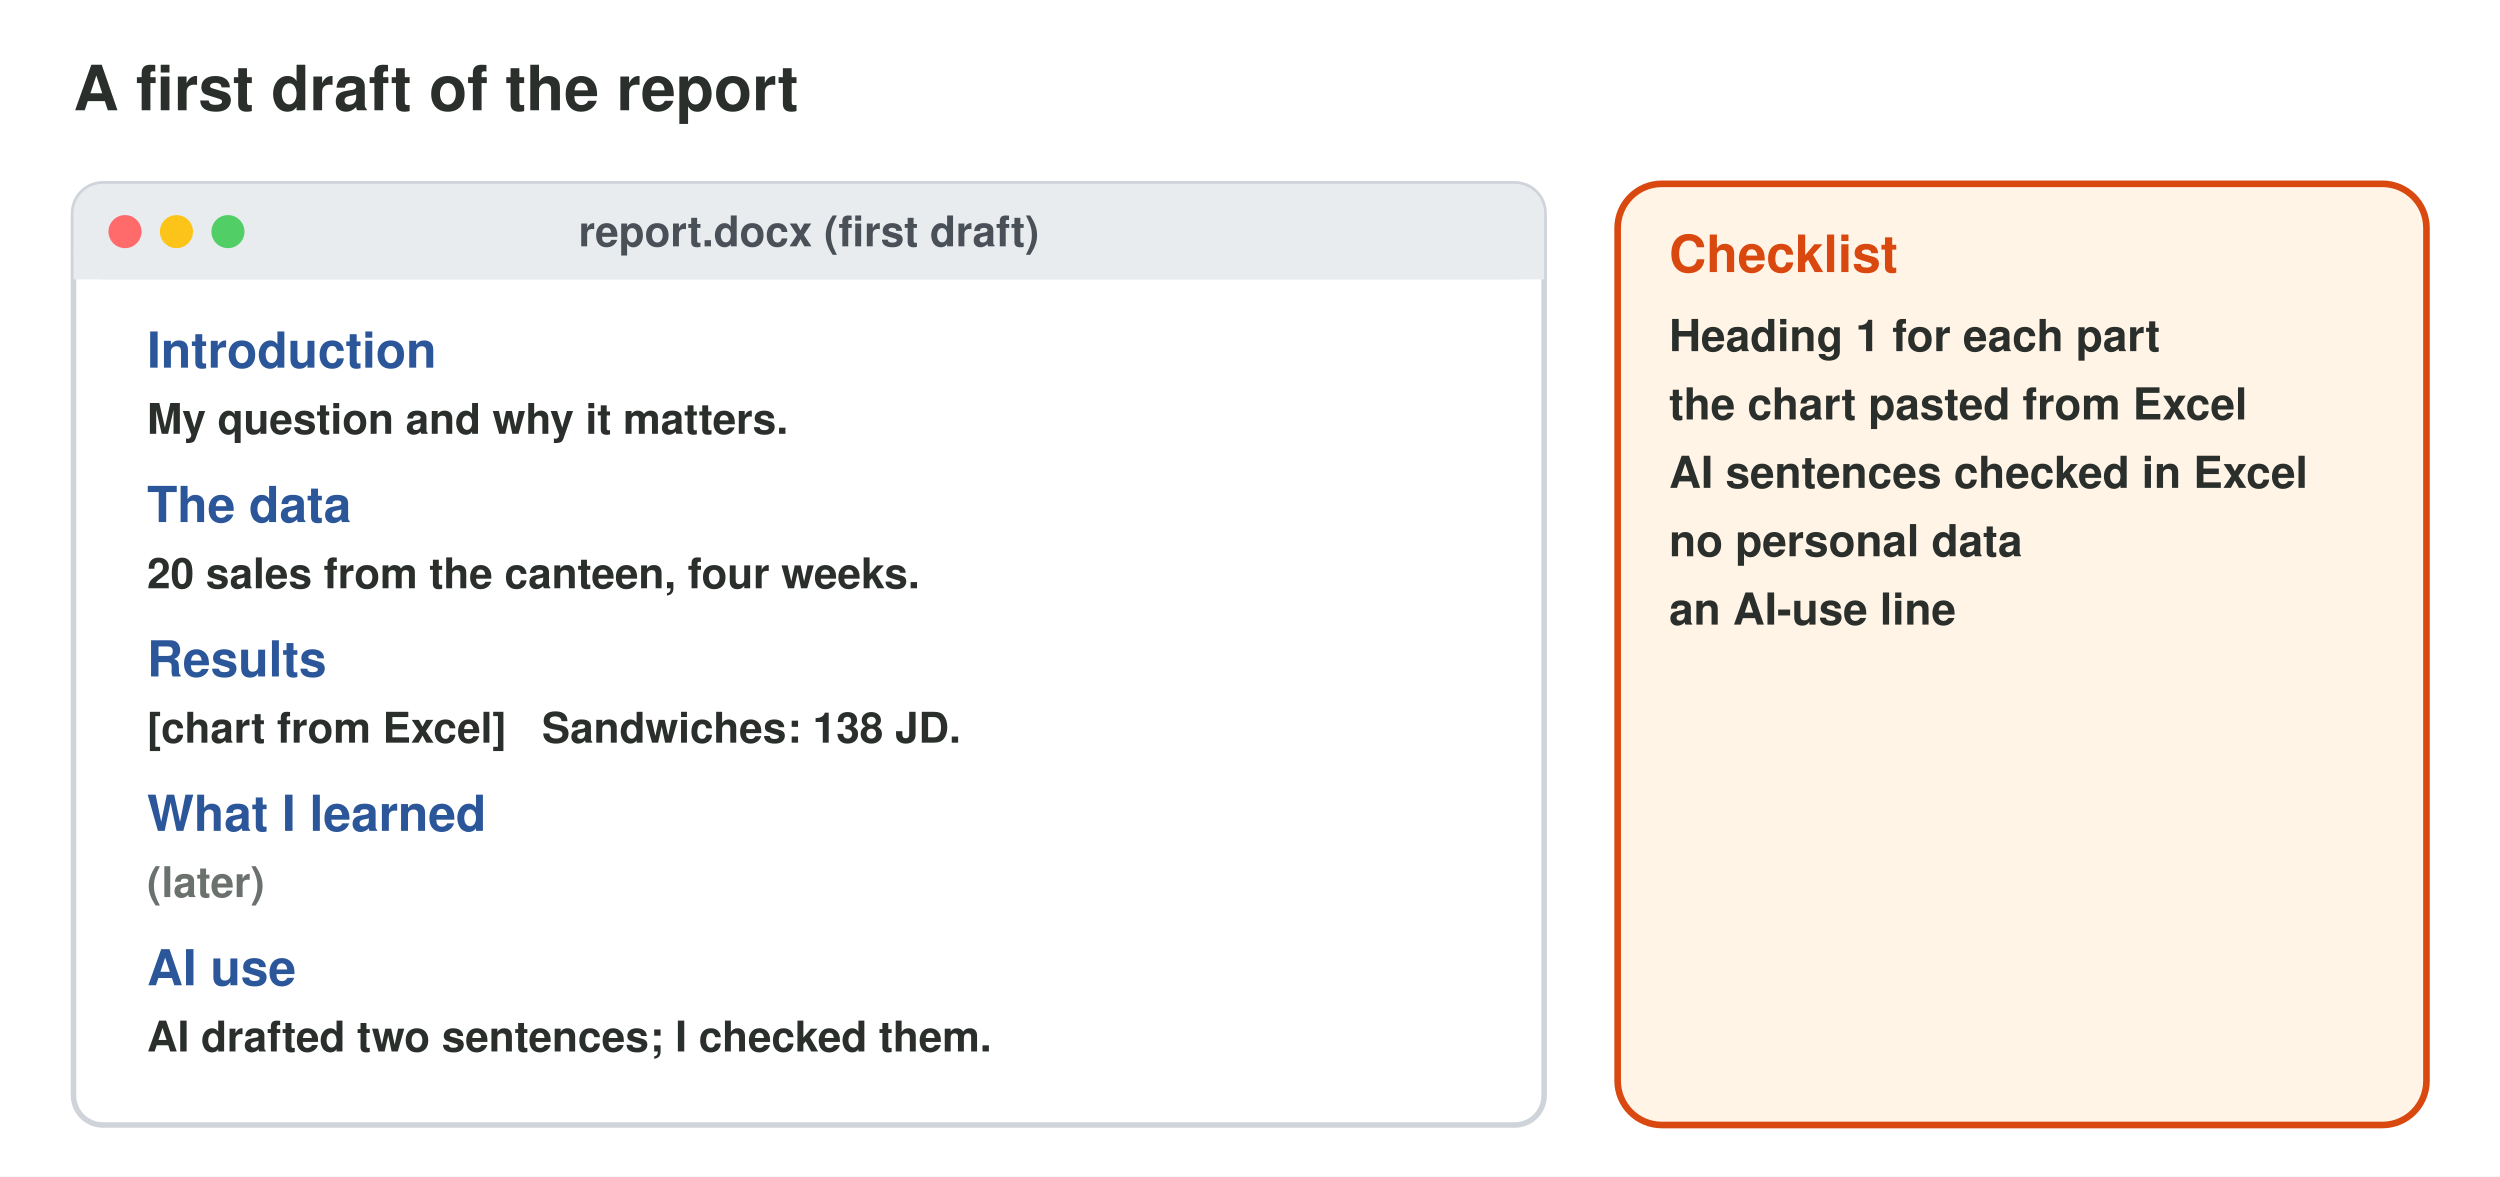
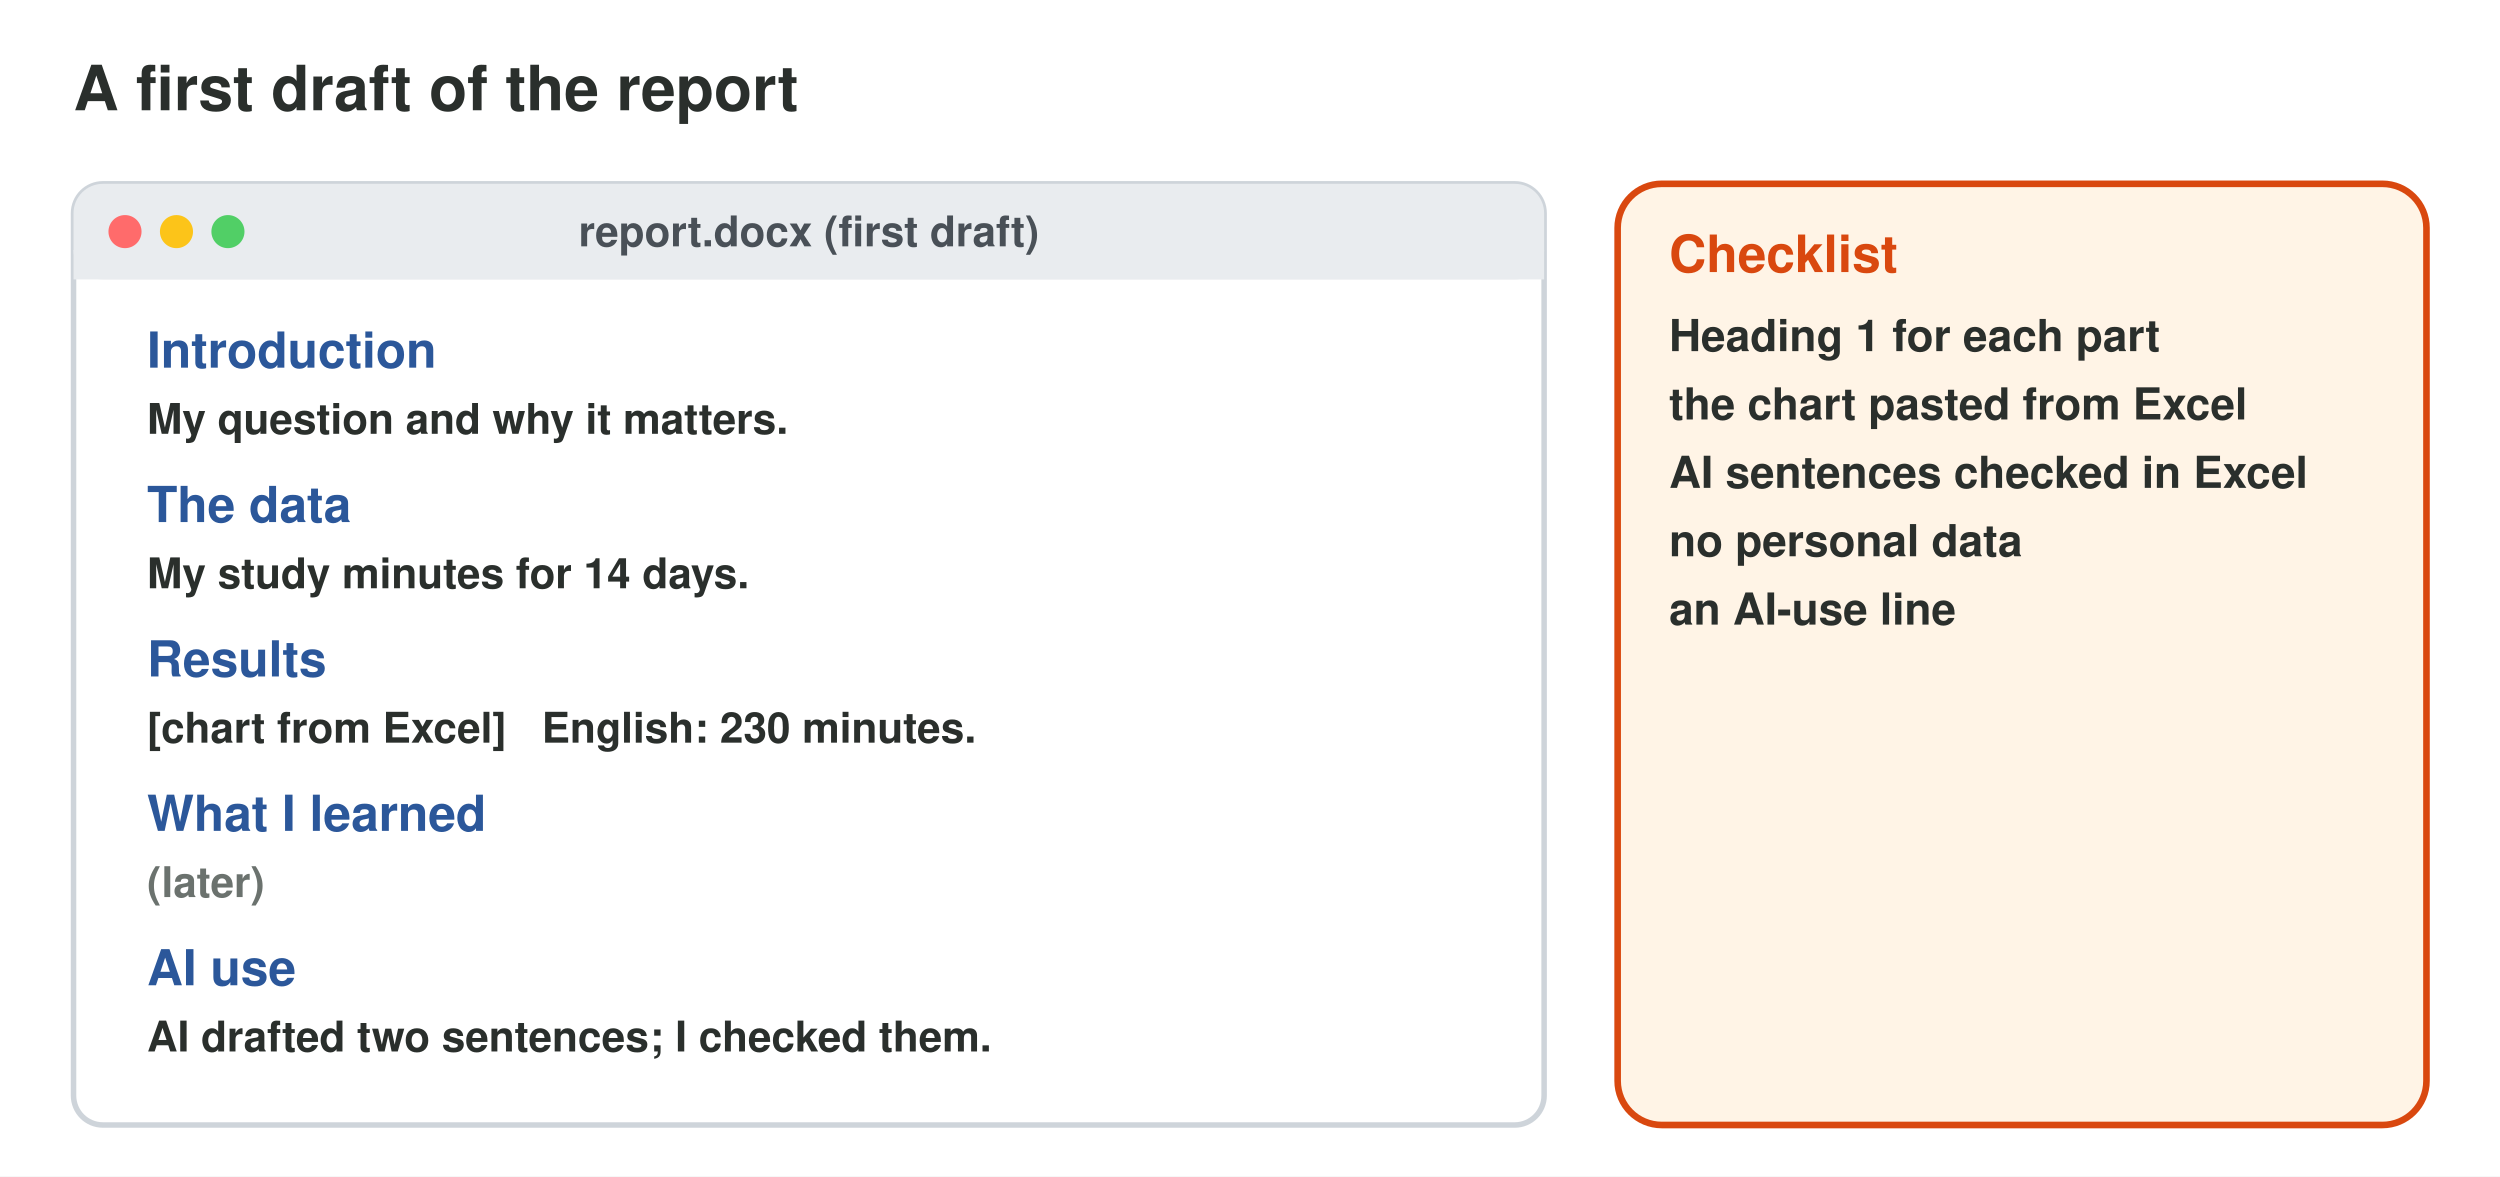
<svg xmlns="http://www.w3.org/2000/svg" width="680" height="320" viewBox="0 0 680 320" font-family="Helvetica, Arial, sans-serif" font-weight="600">
  <rect width="680" height="320" fill="#ffffff" />
  <text x="20" y="30" font-size="17" fill="#2a2f2c" text-anchor="start" font-weight="800" xml:space="preserve">A first draft of the report</text>
  <rect x="20" y="50" width="400" height="256" rx="8" fill="#ffffff" stroke="#ced4da" stroke-width="1.5" />
  <rect x="20" y="50" width="400" height="26" rx="8" fill="#e9ecef" />
  <rect x="20" y="68" width="400" height="8" rx="0" fill="#e9ecef" />
  <circle cx="34" cy="63" r="4.5" fill="#ff6b6b" />
  <circle cx="48" cy="63" r="4.5" fill="#fcc419" />
  <circle cx="62" cy="63" r="4.5" fill="#51cf66" />
  <text x="220" y="67" font-size="11.5" fill="#495057" text-anchor="middle" font-weight="700" xml:space="preserve">report.docx (first draft)</text>
  <text x="40" y="100" font-size="13.5" fill="#2b579a" text-anchor="start" font-weight="800" xml:space="preserve">Introduction</text>
  <text x="40" y="118" font-size="11.5" fill="#2a2f2c" text-anchor="start" font-weight="700" xml:space="preserve">My question and why it matters.</text>
  <text x="40" y="142" font-size="13.5" fill="#2b579a" text-anchor="start" font-weight="800" xml:space="preserve">The data</text>
-   <text x="40" y="160" font-size="11.5" fill="#2a2f2c" text-anchor="start" font-weight="700" xml:space="preserve">20 sales from the canteen, four weeks.</text>
+   <text x="40" y="160" font-size="11.5" fill="#2a2f2c" text-anchor="start" font-weight="700" xml:space="preserve">My study minutes for 14 days.</text>
  <text x="40" y="184" font-size="13.5" fill="#2b579a" text-anchor="start" font-weight="800" xml:space="preserve">Results</text>
-   <text x="40" y="202" font-size="11.5" fill="#2a2f2c" text-anchor="start" font-weight="700" xml:space="preserve">[chart from Excel]   Sandwiches: 138 JD.</text>
+   <text x="40" y="202" font-size="11.5" fill="#2a2f2c" text-anchor="start" font-weight="700" xml:space="preserve">[chart from Excel]   English: 230 minutes.</text>
  <text x="40" y="226" font-size="13.5" fill="#2b579a" text-anchor="start" font-weight="800" xml:space="preserve">What I learned</text>
  <text x="40" y="244" font-size="11.5" fill="#6b726e" text-anchor="start" font-weight="700" xml:space="preserve">(later)</text>
  <text x="40" y="268" font-size="13.5" fill="#2b579a" text-anchor="start" font-weight="800" xml:space="preserve">AI use</text>
  <text x="40" y="286" font-size="11.5" fill="#2a2f2c" text-anchor="start" font-weight="700" xml:space="preserve">AI drafted two sentences; I checked them.</text>
  <rect x="440" y="50" width="220" height="256" rx="12" fill="#fff4e6" stroke="#D9480F" stroke-width="1.8" />
  <text x="454" y="74" font-size="14" fill="#D9480F" text-anchor="start" font-weight="800" xml:space="preserve">Checklist</text>
  <text x="454" y="95.5" font-size="12" fill="#2a2f2c" text-anchor="start" font-weight="600" xml:space="preserve">Heading 1 for each part</text>
  <text x="454" y="114.1" font-size="12" fill="#2a2f2c" text-anchor="start" font-weight="600" xml:space="preserve">the chart pasted from Excel</text>
  <text x="454" y="132.7" font-size="12" fill="#2a2f2c" text-anchor="start" font-weight="600" xml:space="preserve">AI sentences checked in Excel</text>
  <text x="454" y="151.3" font-size="12" fill="#2a2f2c" text-anchor="start" font-weight="600" xml:space="preserve">no personal data</text>
  <text x="454" y="169.9" font-size="12" fill="#2a2f2c" text-anchor="start" font-weight="600" xml:space="preserve">an AI-use line</text>
</svg>
